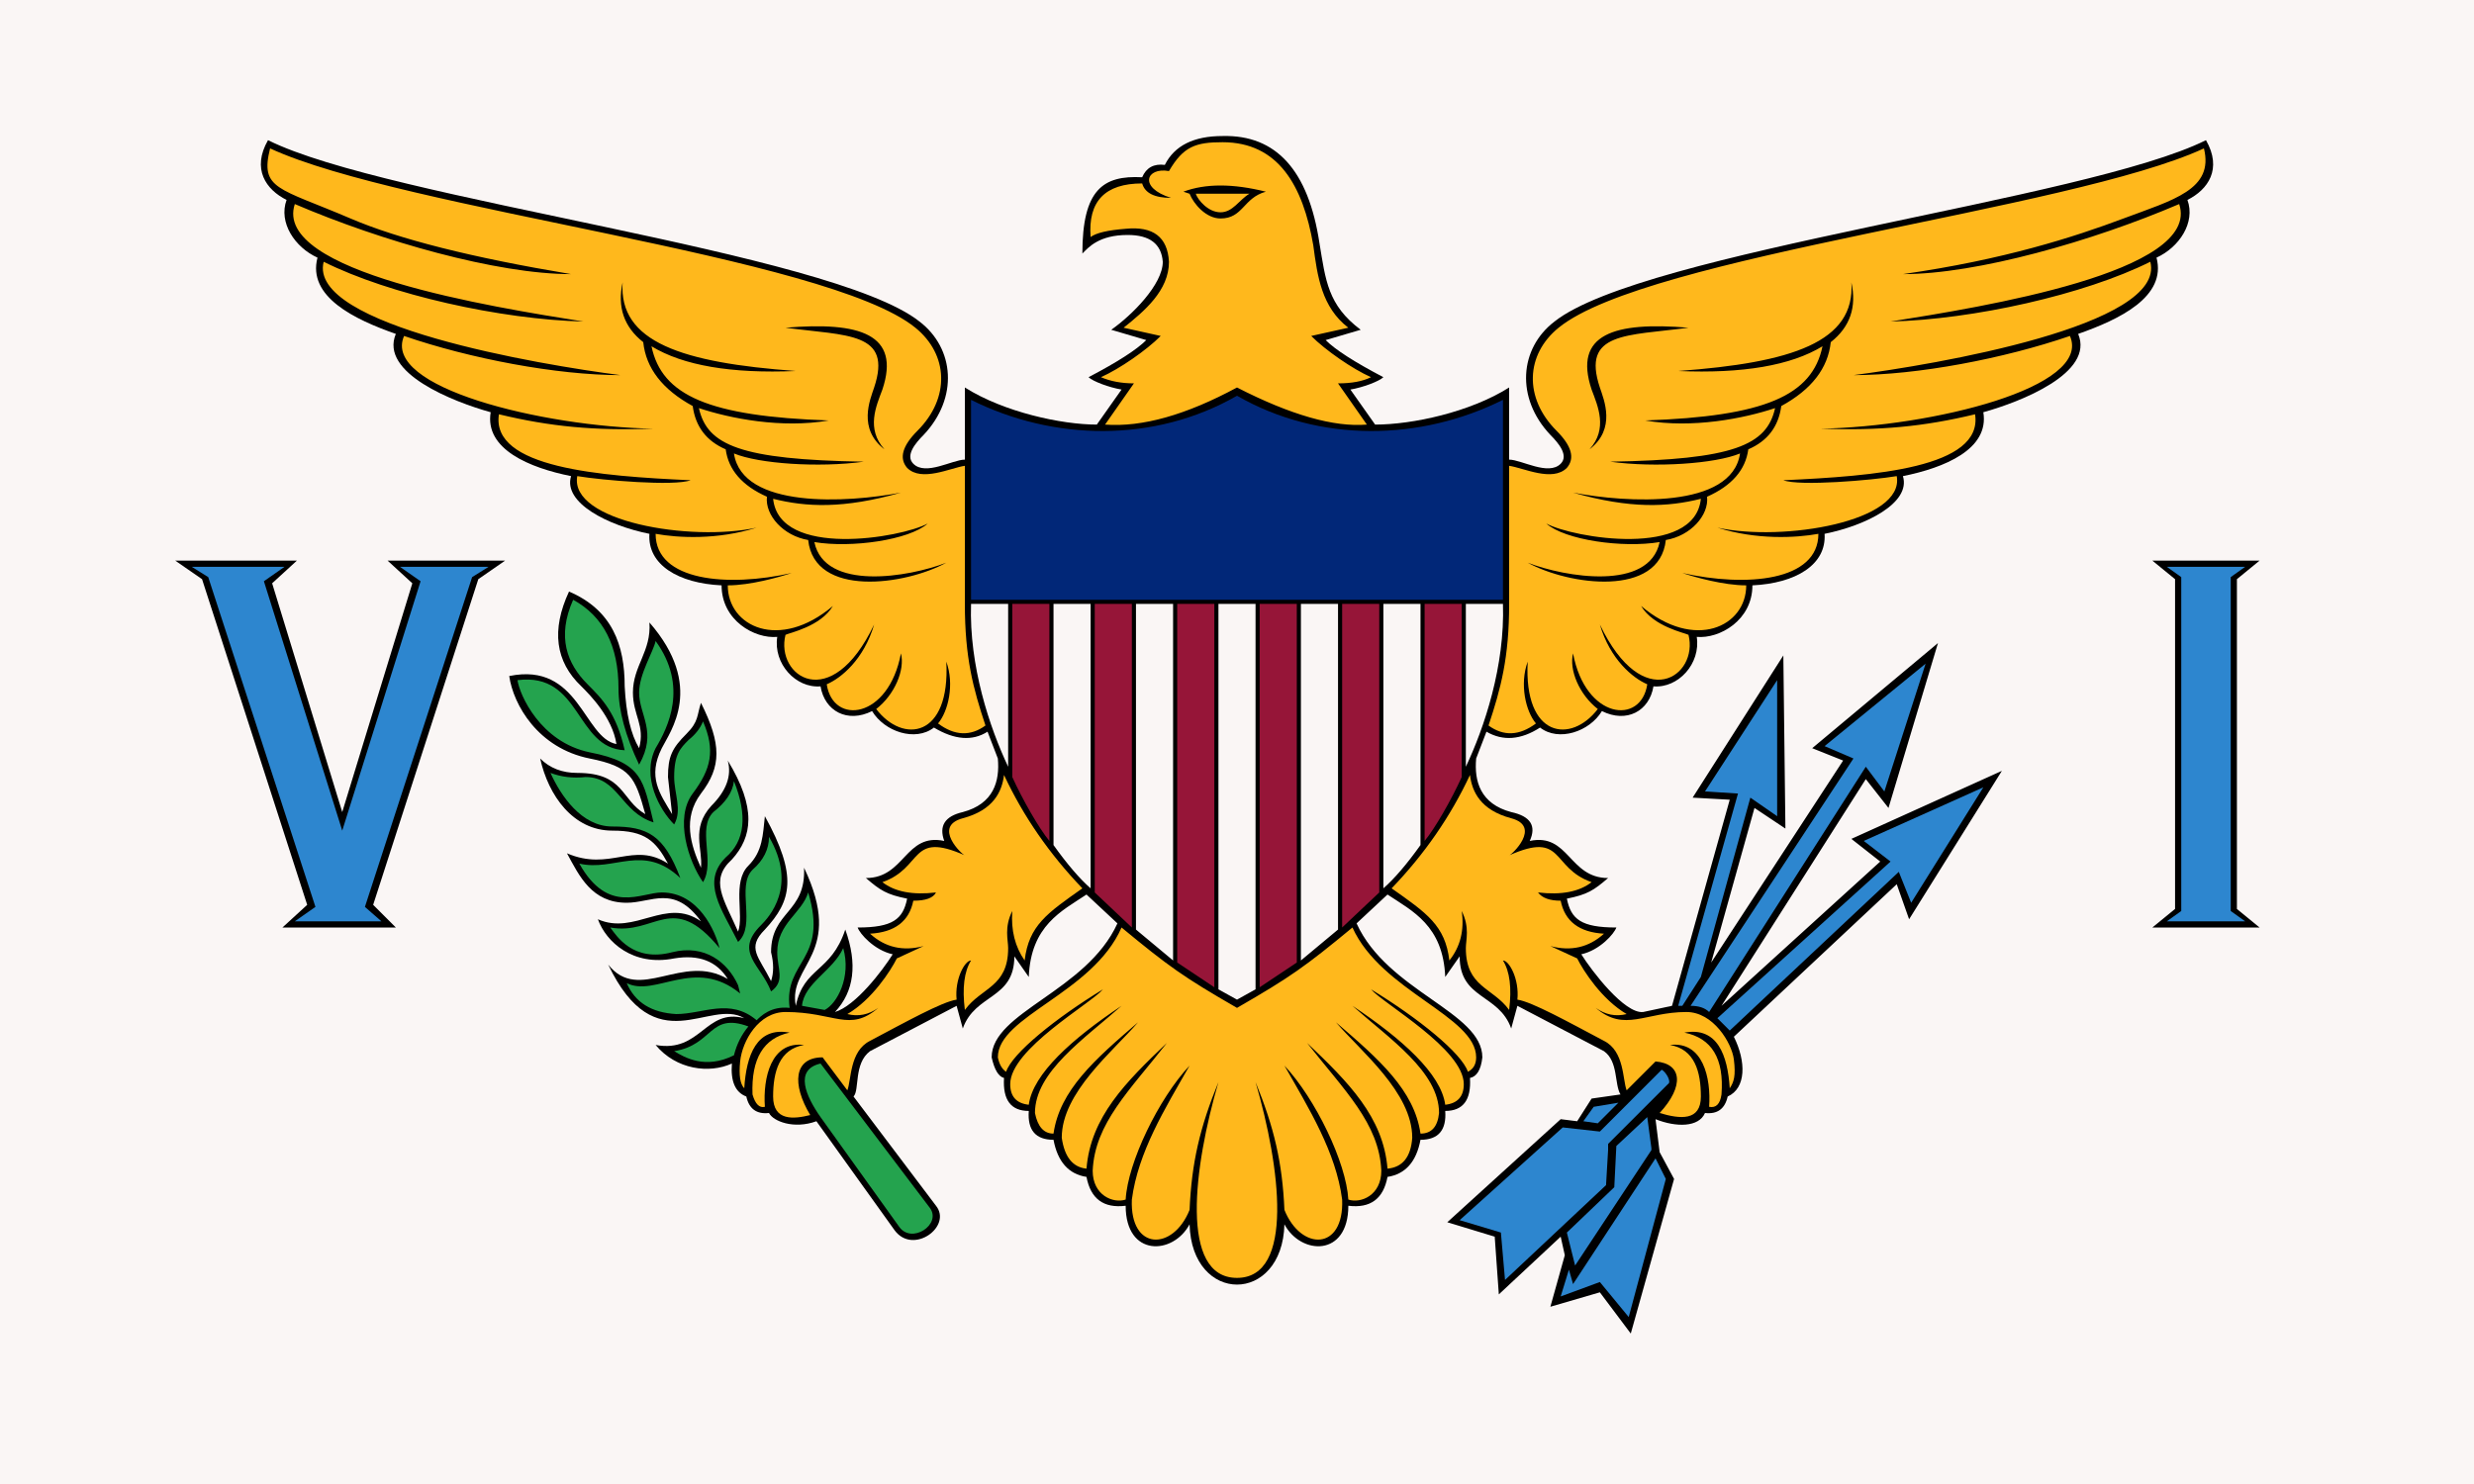
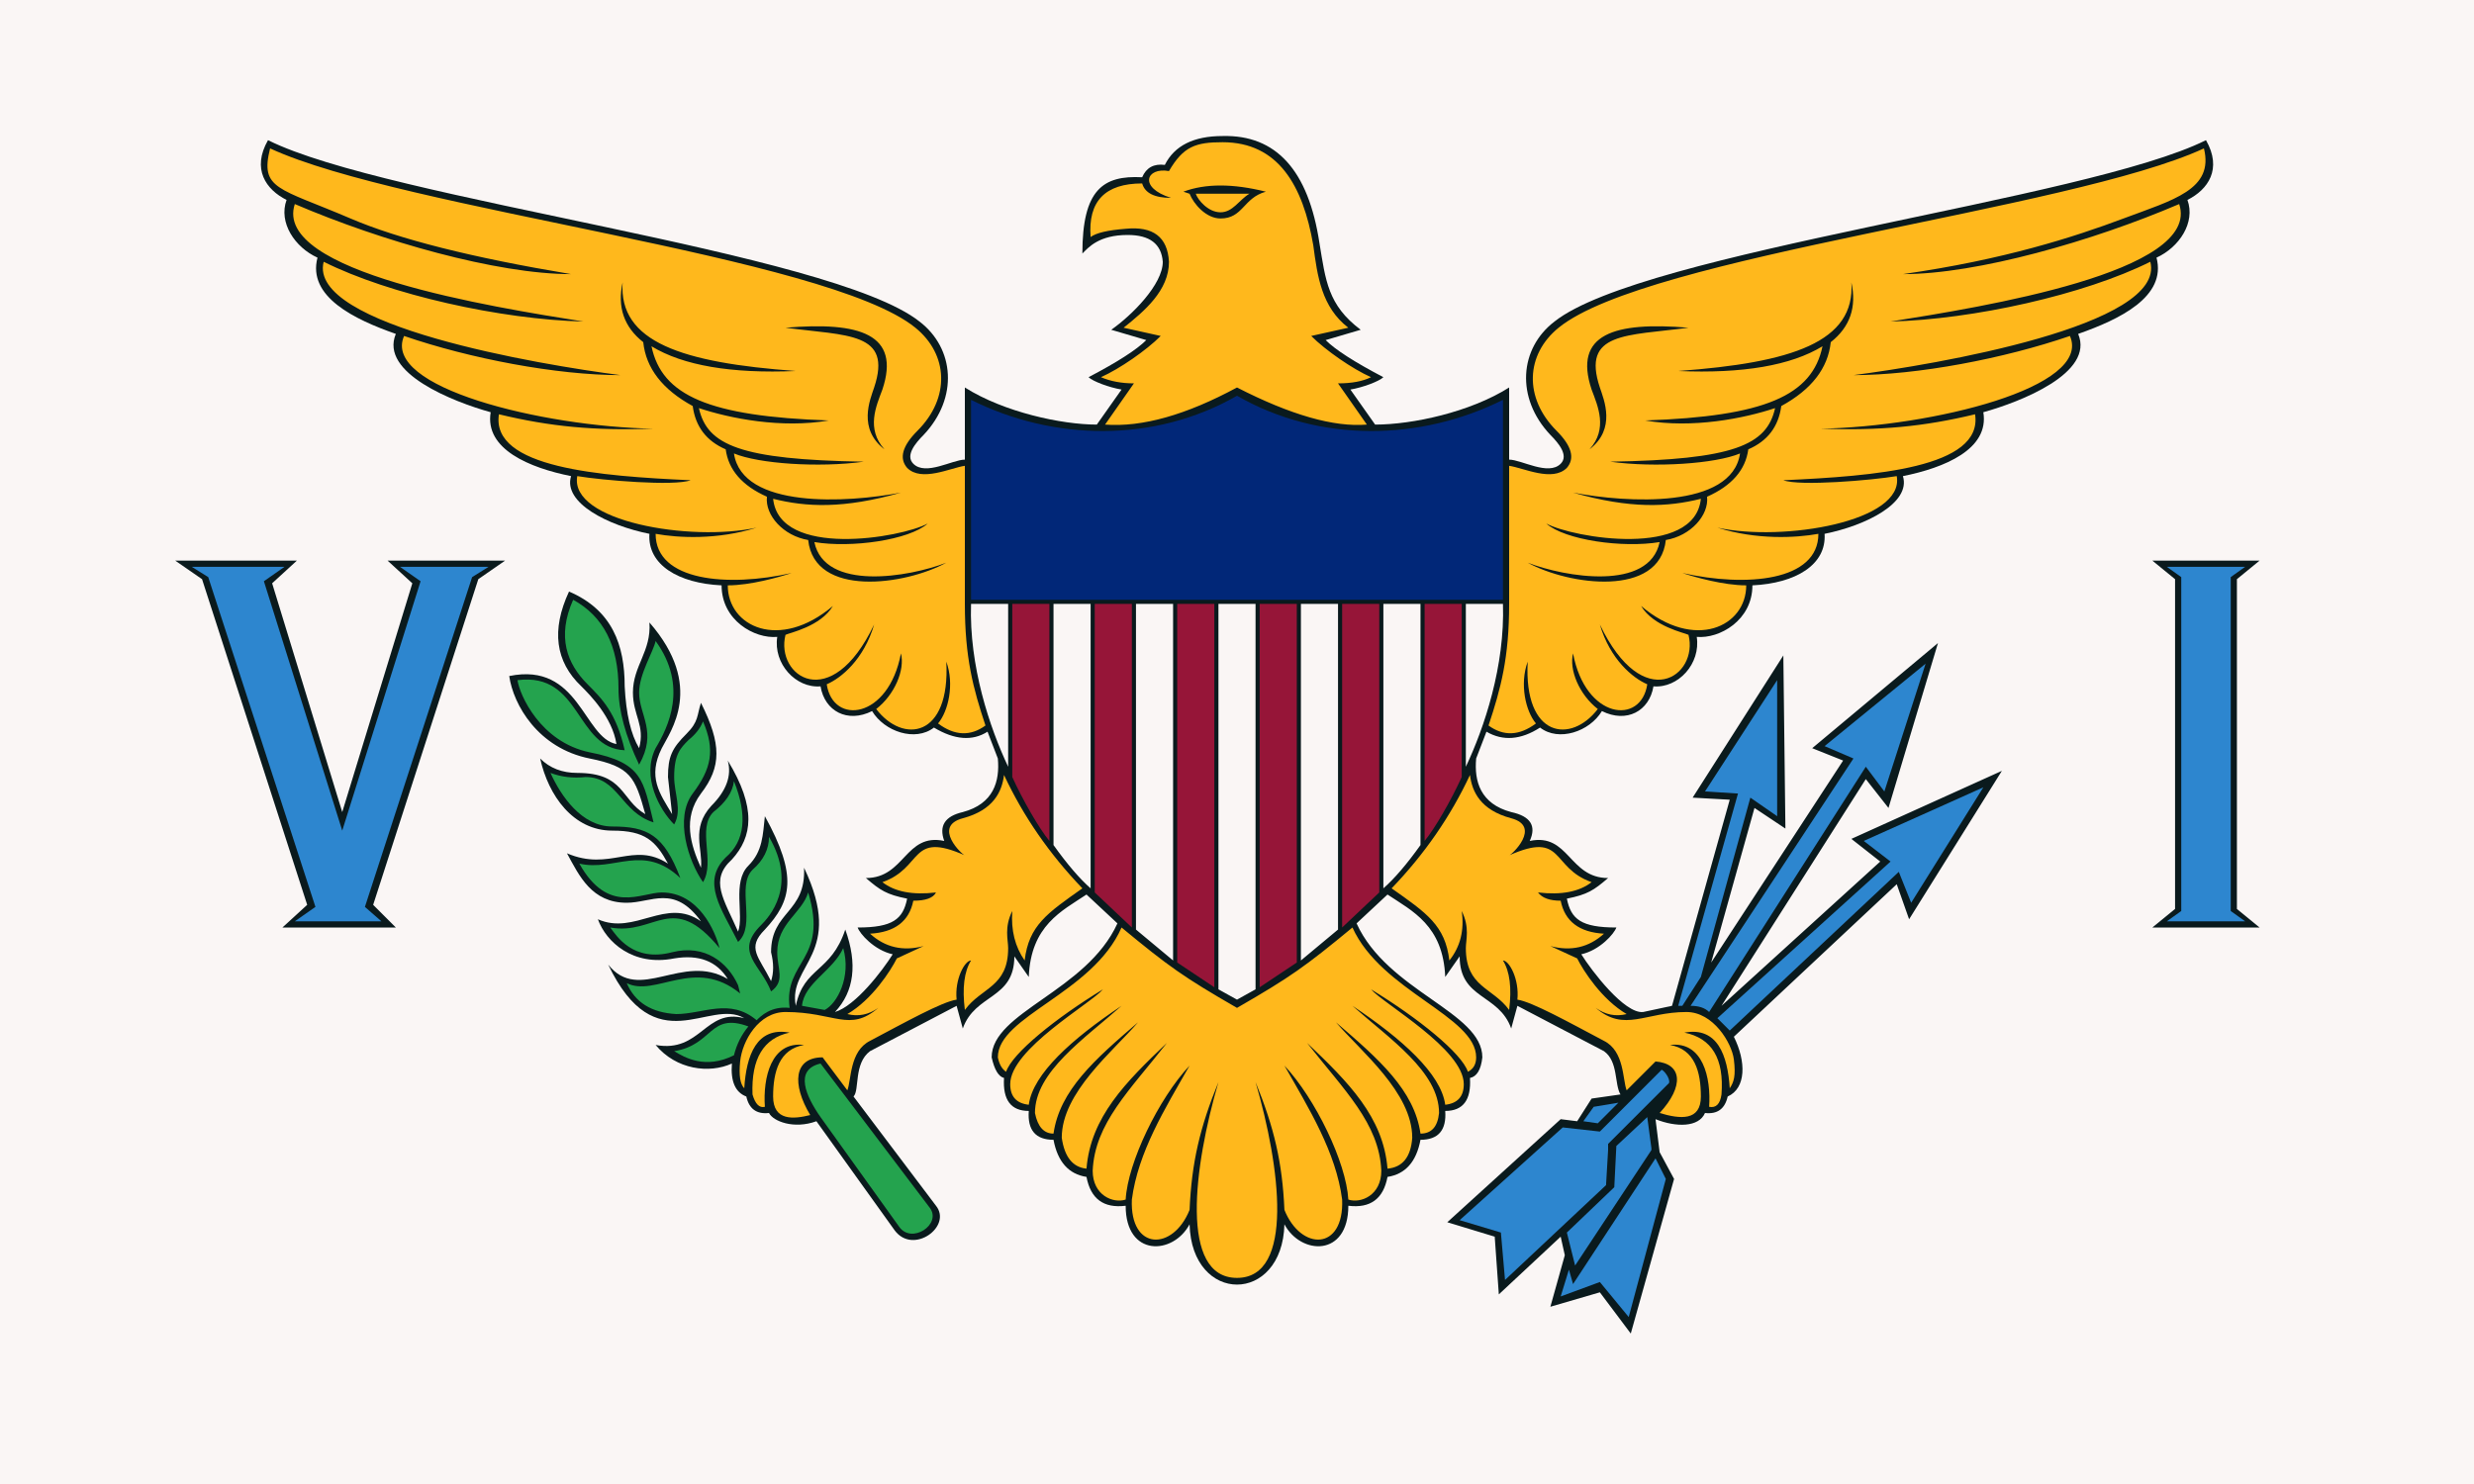
<svg xmlns="http://www.w3.org/2000/svg" width="1200" height="720">
  <path fill="#faf6f5" d="M0 0h1200v720H0z" />
-   <path d="M1044 450h52l-11-9V281l11-9h-52l11 9v160zm26-382c-58 29-273 54-316 88-17 13-19 37-2 55 4 4 9 10 5 14-6 6-19-2-25-2v-35c-19 12-47 18-65 18l-12-17c6-1 14-4 16-6q-21-11-28-18l17-5c-16-12-17-24-20-42q-8-53-47-52-21 0-28 14-8-1-11 6c-19-1-29 6-29 37 3-3 8-9 22-9q16 0 17 13c0 11-15 26-25 33l17 5q-7 7-28 18c2 2 10 5 16 6l-12 17c-17 0-45-6-64-18v35c-6 0-19 8-25 2-4-4 1-10 5-14 17-18 15-42-2-55-43-34-258-59-316-88-8 14-1 24 9 29-4 11 4 23 15 28-5 19 18 30 38 37-8 19 28 33 46 38-3 18 19 27 39 31-4 13 18 24 38 28-1 15 14 24 35 25 0 17 16 26 27 25-2 13 9 25 21 24 2 12 13 18 25 12 6 10 21 15 30 8q15 9 26 2l5 13c1 11-2 22-17 26q-13 3-9 14c-19-4-19 18-38 18 7 6 10 8 20 10-2 10-7 14-24 14 1 3 8 11 17 13-5 8-18 25-28 28q14-15 5-40c-7 21-20 18-24 37-4-20 24-25 4-67 1 22-16 21-16 41q2 8 0 14c-6-12-12-16-3-25 13-14 16-26 0-55-1 9-1 17-8 24-8 8-2 24-5 32-7-16-14-25-3-35 10-11 12-25-2-48q3 11-8 22c-10 11-4 21-5 30-5-11-9-24 0-36 10-13 10-24 0-44-2 6-1 9-7 15-7 7-9 11-9 21l2 18c-6-10-12-18-5-32 4-8 21-30-6-61 1 14-8 21-8 34 0 11 6 16 3 27q-6-10-7-30c0-20-6-37-27-46q-13 28 6 46c4 4 15 15 17 28-16-3-18-40-52-33 2 14 14 35 39 40 20 4 22 9 27 27-12-7-10-20-33-20q-11 0-18-7c4 18 16 35 35 35 16 0 21 5 27 16-17-11-28 4-49-5 6 11 12 24 29 24 12 0 23-9 36 9-17-12-32 7-50-1 4 11 17 23 37 19q18-3 26 10c-22-13-43 12-58-7 23 48 49 16 66 26-19-5-21 17-43 13 10 12 26 14 37 9q-1 13 7 16 2 9 11 8c2 4 12 8 23 4l38 53c9 12 28-2 20-12l-40-53c3-3 0-16 8-22l42-22 3 11c6-17 25-14 25-35l7 10c1-25 16-32 28-40l15 14c-15 33-61 43-61 65q2 9 6 10-1 16 12 16-1 14 12 14 3 16 16 18 3 16 19 14c0 25 23 24 31 9 1 39 45 39 46 0 8 15 31 16 31-9q16 2 19-14 13-2 16-18 13 0 12-14 13 0 12-16 5-1 6-10c0-22-46-32-61-65l15-14c12 8 27 15 28 40l7-10c0 21 19 18 25 35l3-11 42 22c7 5 5 16 8 21l-14 2-7 11-8-1-55 50 23 7 2 28 30-28 2 9-7 25 24-7 15 20 21-75-7-13-2-16c10 4 21 4 24-3q9 1 11-8c9-4 9-17 3-29l79-74 6 17 45-72-73 33 14 11-77 70 70-110 11 14 24-80-61 51 15 6-64 98 21-75 15 10-1-84-44 69 18 1-28 100-14 3c-9 1-25-20-30-28 9-2 16-10 17-13-17 0-22-4-24-14 10-2 13-4 20-10-19 0-19-22-38-18q5-11-9-14c-15-4-18-15-17-26l5-13q12 7 26-2c9 7 24 2 30-8 12 6 23 0 25-12 12 1 23-11 21-24 11 1 27-8 27-25 21-1 36-10 35-25 20-4 42-15 38-28 20-4 42-13 39-31 18-5 54-19 46-38 20-7 43-18 38-37 11-5 19-17 15-28 10-5 17-15 9-29M489 372c-9-19-19-49-18-79h18zm40 59q-8-7-18-21V293h18zm40 35-18-15V293h18zm40 14-9 5-9-5V293h18zm40-29-18 15V293h18zm40-41q-10 14-18 21V293h18zm22-38v-79h18c1 30-9 60-18 79" />
-   <path d="M137 450h55l-11-11 51-158 13-9h-57l12 11-34 111-34-111 12-11H85l13 9 51 158z" />
+   <path fill="#0a1a1d" d="M1044 450h52l-11-9V281l11-9h-52l11 9v160zm26-382c-58 29-273 54-316 88-17 13-19 37-2 55 4 4 9 10 5 14-6 6-19-2-25-2v-35c-19 12-47 18-65 18l-12-17c6-1 14-4 16-6q-21-11-28-18l17-5c-16-12-17-24-20-42q-8-53-47-52-21 0-28 14-8-1-11 6c-19-1-29 6-29 37 3-3 8-9 22-9q16 0 17 13c0 11-15 26-25 33l17 5q-7 7-28 18c2 2 10 5 16 6l-12 17c-17 0-45-6-64-18v35c-6 0-19 8-25 2-4-4 1-10 5-14 17-18 15-42-2-55-43-34-258-59-316-88-8 14-1 24 9 29-4 11 4 23 15 28-5 19 18 30 38 37-8 19 28 33 46 38-3 18 19 27 39 31-4 13 18 24 38 28-1 15 14 24 35 25 0 17 16 26 27 25-2 13 9 25 21 24 2 12 13 18 25 12 6 10 21 15 30 8q15 9 26 2l5 13c1 11-2 22-17 26q-13 3-9 14c-19-4-19 18-38 18 7 6 10 8 20 10-2 10-7 14-24 14 1 3 8 11 17 13-5 8-18 25-28 28q14-15 5-40c-7 21-20 18-24 37-4-20 24-25 4-67 1 22-16 21-16 41q2 8 0 14c-6-12-12-16-3-25 13-14 16-26 0-55-1 9-1 17-8 24-8 8-2 24-5 32-7-16-14-25-3-35 10-11 12-25-2-48q3 11-8 22c-10 11-4 21-5 30-5-11-9-24 0-36 10-13 10-24 0-44-2 6-1 9-7 15-7 7-9 11-9 21l2 18c-6-10-12-18-5-32 4-8 21-30-6-61 1 14-8 21-8 34 0 11 6 16 3 27q-6-10-7-30c0-20-6-37-27-46q-13 28 6 46c4 4 15 15 17 28-16-3-18-40-52-33 2 14 14 35 39 40 20 4 22 9 27 27-12-7-10-20-33-20q-11 0-18-7c4 18 16 35 35 35 16 0 21 5 27 16-17-11-28 4-49-5 6 11 12 24 29 24 12 0 23-9 36 9-17-12-32 7-50-1 4 11 17 23 37 19q18-3 26 10c-22-13-43 12-58-7 23 48 49 16 66 26-19-5-21 17-43 13 10 12 26 14 37 9q-1 13 7 16 2 9 11 8c2 4 12 8 23 4l38 53c9 12 28-2 20-12l-40-53c3-3 0-16 8-22l42-22 3 11c6-17 25-14 25-35l7 10c1-25 16-32 28-40l15 14c-15 33-61 43-61 65q2 9 6 10-1 16 12 16-1 14 12 14 3 16 16 18 3 16 19 14c0 25 23 24 31 9 1 39 45 39 46 0 8 15 31 16 31-9q16 2 19-14 13-2 16-18 13 0 12-14 13 0 12-16 5-1 6-10c0-22-46-32-61-65l15-14c12 8 27 15 28 40l7-10c0 21 19 18 25 35l3-11 42 22c7 5 5 16 8 21l-14 2-7 11-8-1-55 50 23 7 2 28 30-28 2 9-7 25 24-7 15 20 21-75-7-13-2-16c10 4 21 4 24-3q9 1 11-8c9-4 9-17 3-29l79-74 6 17 45-72-73 33 14 11-77 70 70-110 11 14 24-80-61 51 15 6-64 98 21-75 15 10-1-84-44 69 18 1-28 100-14 3c-9 1-25-20-30-28 9-2 16-10 17-13-17 0-22-4-24-14 10-2 13-4 20-10-19 0-19-22-38-18q5-11-9-14c-15-4-18-15-17-26l5-13q12 7 26-2c9 7 24 2 30-8 12 6 23 0 25-12 12 1 23-11 21-24 11 1 27-8 27-25 21-1 36-10 35-25 20-4 42-15 38-28 20-4 42-13 39-31 18-5 54-19 46-38 20-7 43-18 38-37 11-5 19-17 15-28 10-5 17-15 9-29M489 372c-9-19-19-49-18-79h18zm40 59q-8-7-18-21V293h18zm40 35-18-15V293h18zm40 14-9 5-9-5V293h18zm40-29-18 15V293h18zm40-41q-10 14-18 21V293h18zm22-38v-79h18c1 30-9 60-18 79m-574 78h55l-11-11 51-158 13-9h-57l12 11-34 111-34-111 12-11H85l13 9 51 158z" />
  <path fill="#ffb81c" d="M741 273c20 11 64 17 67-11 12-2 21-12 20-21q18-8 20-23 14-6 16-21 22-12 24-31 14-11 10-29c2 29-29 39-84 43q47 2 70-12c-5 24-28 34-86 36 23 4 48-1 63-6-4 18-20 25-80 26 22 3 51 1 63-4-4 27-55 24-81 19 28 8 46 7 62 3-3 29-62 19-75 12 9 8 37 12 55 9-5 24-46 17-64 10m-19 79c6-18 10-33 10-59v-67c7 1 21 8 28 1q6-7-5-18c-16-16-15-37 1-50 43-35 248-57 313-87 5 20-15 25-39 34s-58 20-107 27c36 0 92-16 134-34 11 33-96 50-140 57 40-1 94-13 126-29 8 31-105 50-144 55 31 0 73-8 105-19 11 25-67 44-121 45 29 1 50-1 75-7 4 26-49 30-93 32 8 3 43 0 55-2 4 22-55 32-87 25 19 6 38 5 49 3 0 23-35 26-66 19 6 2 20 6 31 6 0 20-25 32-51 10 6 10 21 13 23 14 5 20-22 39-43-5 5 17 16 26 23 29-3 20-30 17-36-15-2 8 3 20 12 27-13 17-36 14-34-23-4 11-1 24 4 30q-12 9-23 1m49-134c13-10 7-24 5-30-9-27 13-25 43-29-36-3-56 3-47 30 3 8 8 19-1 29M592 103c-6 0-11-6-12-9h26c-5 3-8 9-14 9m0 3c11 0 11-10 22-13q-24-6-40 0l3 1c2 5 8 12 15 12m-56 100 14-20q-9 0-16-3c9-4 22-13 29-20l-18-4c10-8 22-18 22-32q-1-18-21-16-13 1-17 4-2-26 25-26 2 7 14 7c-16-5-12-15-1-13 7-12 13-14 26-14 27 0 39 21 44 50 2 15 4 30 17 40l-18 4c7 7 20 16 29 20q-6 3-16 3l14 20q-24 2-63-18-37 20-64 18m269 334c12-13 11-24-2-25l-14 14c-2-5-1-19-11-24-17-9-35-19-42-20 1-10-4-19-7-19q5 8 3 24c-8-11-21-11-21-30 0-4 2-10-2-18q2 14-6 24c-2-17-11-23-28-35q24-25 38-55c1 8 5 17 20 21s0 18-1 18c27-12 20 6 40 13q-9 7-26 5 3 4 11 4 3 15 21 16-11 10-26 6l13 6c3 6 12 20 24 27q-8 2-15-3c14 12 24 2 44 2 13 0 22 15 23 23s0 11-2 14c-1-16-6-30-22-27q20 4 18 30-1 7-6 6c1-14-3-32-19-30 12 2 15 13 15 25s-10 11-20 8M429 218c-9-10-4-21-1-29 9-27-11-33-47-30 30 4 52 2 43 29-2 6-8 20 5 30m30 55c-18 7-59 14-64-10 18 3 46-1 55-9-13 7-72 17-75-12 16 4 34 5 62-3-26 5-77 8-81-19 12 5 41 7 63 4-60-1-76-8-80-26 15 5 40 10 63 6-58-2-81-12-86-36q23 14 70 12c-55-4-86-14-84-43q-4 18 10 29 2 19 24 31 2 15 16 21 2 15 20 23c-1 9 8 19 20 21 3 28 47 22 67 11m19 79q-11 8-23-1c5-6 8-19 4-30 2 37-21 40-34 23 9-7 14-19 12-27-6 32-33 35-36 15 7-3 18-12 23-29-21 44-48 25-43 5 2-1 17-4 23-14-26 22-51 10-51-10 11 0 25-4 31-6-31 7-66 4-66-19 11 2 30 3 49-3-32 7-91-3-87-25 12 2 47 5 55 2-44-2-97-6-93-32 25 6 46 8 75 7-54-1-132-20-121-45 32 11 74 19 105 19-39-5-152-24-144-55 32 16 86 28 126 29-44-7-151-24-140-57 42 18 98 34 134 34q-72-12-107-27c-35-15-44-14-39-34 65 30 270 52 313 87 16 13 17 34 1 50q-11 11-5 18c7 7 21 0 28-1v67c0 26 4 41 10 59m122 268c-28 0-21-54-9-95-9 22-13 39-14 62-8 20-29 20-28-5 3-23 16-44 28-65-15 16-30 47-31 65-6 2-16-2-16-14 1-23 18-39 36-62-20 19-37 36-39 61q-10-1-12-15c0-22 25-42 37-56-21 18-38 33-41 54q-7 0-9-10c0-20 24-36 42-52-24 16-43 33-45 48q-9-1-9-10c0-17 39-39 45-46-23 14-44 31-47 40q-3-2-4-7c0-20 46-31 60-63 23 19 30 24 56 39 26-15 33-20 56-39 14 31 60 43 60 63q0 5-4 7c-3-9-24-26-47-40 6 7 45 29 45 46q0 9-9 10c-2-15-21-32-45-48 18 16 42 32 42 52q-1 10-9 10c-3-21-20-36-41-54 12 14 37 34 37 56q-1 14-12 15c-2-25-19-42-39-61 18 23 35 39 36 62 0 12-10 16-16 14-1-18-16-49-31-65 12 21 25 42 28 65 1 25-20 25-28 5-1-23-5-40-14-62 12 41 19 95-9 95m-207-79c-8 2-18 3-18-9s3-23 15-25c-16-2-20 16-19 30q-4 1-6-6-1-26 18-30c-16-3-21 11-22 27q-3-3-2-13c1-10 9-24 22-24 24 0 31 10 45-2q-7 5-15 3c12-7 21-21 24-27l13-6q-15 4-26-6 18-1 21-16 9 0 11-4-17 2-26-5c20-7 13-25 40-13-1 0-16-14-1-18s19-13 20-21q14 30 38 55c-17 12-26 18-28 35q-7-10-6-24c-4 8-2 14-2 18 0 19-13 19-21 30q-2-16 3-24c-3 0-8 9-7 19-7 1-25 11-42 20-10 5-9 19-11 24l-12-16c-14 0-15 13-6 28" />
  <path fill="#012778" d="M471 291v-97c40 20 89 21 129-2 40 23 89 22 129 2v97z" />
  <path fill="#961538" d="M691 293v115c5-6 13-20 18-31v-84zm-40 157 18-17V293h-18zm-40 29 18-12V293h-18zm-40-12 18 12V293h-18zm-40-34 18 17V293h-18zm-40-56c5 11 13 25 18 31V293h-18z" />
  <path fill="#24a34e" d="M392 433c-3 10-15 15-15 29 0 8 4 14-3 19-5-13-18-19-5-32 4-4 18-19 4-43q0 9-8 16c-8 8 2 27-7 35-8-16-18-29-6-41q14-12 4-37-1 8-10 15c-8 8 1 24-5 34-7-10-14-31-5-43s11-21 5-35q-2 5-7 9c-4 4-7 7-7 18 0 8 4 16 0 23-7-7-16-23-9-37 6-10 16-30 0-52-1 5-8 16-8 25 0 11 9 19 0 35q-10-21-10-37 0-31-22-43c-8 18-3 31 7 41 7 7 14 14 18 32-24-1-21-38-52-34 1 7 11 30 35 35 26 5 26 14 31 34-16-5-17-22-33-22q-9 1-17-2c5 11 15 26 30 26 17 0 25 4 33 25-18-17-32-3-49-7 14 25 30 14 40 14 18 0 26 19 28 27-23-28-31-6-53-10 3 4 11 17 30 12 16-4 27 5 32 16l1 4c-22-18-41 2-55-5q6 14 24 15c13 0 26-8 39 3 2-2 7-7 16-6-3-23 19-23 9-56m17 27c-5 11-19 17-20 28l11 2c6-3 13-16 9-30m42 126-53-70c-13 3-7 16 0 26l38 53c6 9 21-1 15-9m-124-76c5 3 15 9 29 2q2-8 7-14c-19-7-17 9-36 12" />
  <path fill="#2d86cf" d="m1082 280 7-5h-38l7 5v162l-7 5h38l-7-5zM914 384l20-62-49 40 14 6-79 120q6 0 9 3l76-119zm3 34-84 76 6 6 82-77 6 15 35-56-58 26zm-68-31 13 9v-66l-35 54 16 1-29 103h2l9-14zm-64 148-12 2-5 7 7 1zm16 23v-1l-2-15-15 14-1 20-23 22 4 16zm5-39-30 30-18-2-50 45 20 6 2 23 49-46 1-17v-3l29-29c2-1-1-6-3-7m-43 104-2-7-4 13 19-7 14 17 18-67-5-10zM204 282l-38 121-38-121 10-7H93l8 5 52 160-10 7h42l-8-7 52-160 8-5h-43z" />
</svg>
